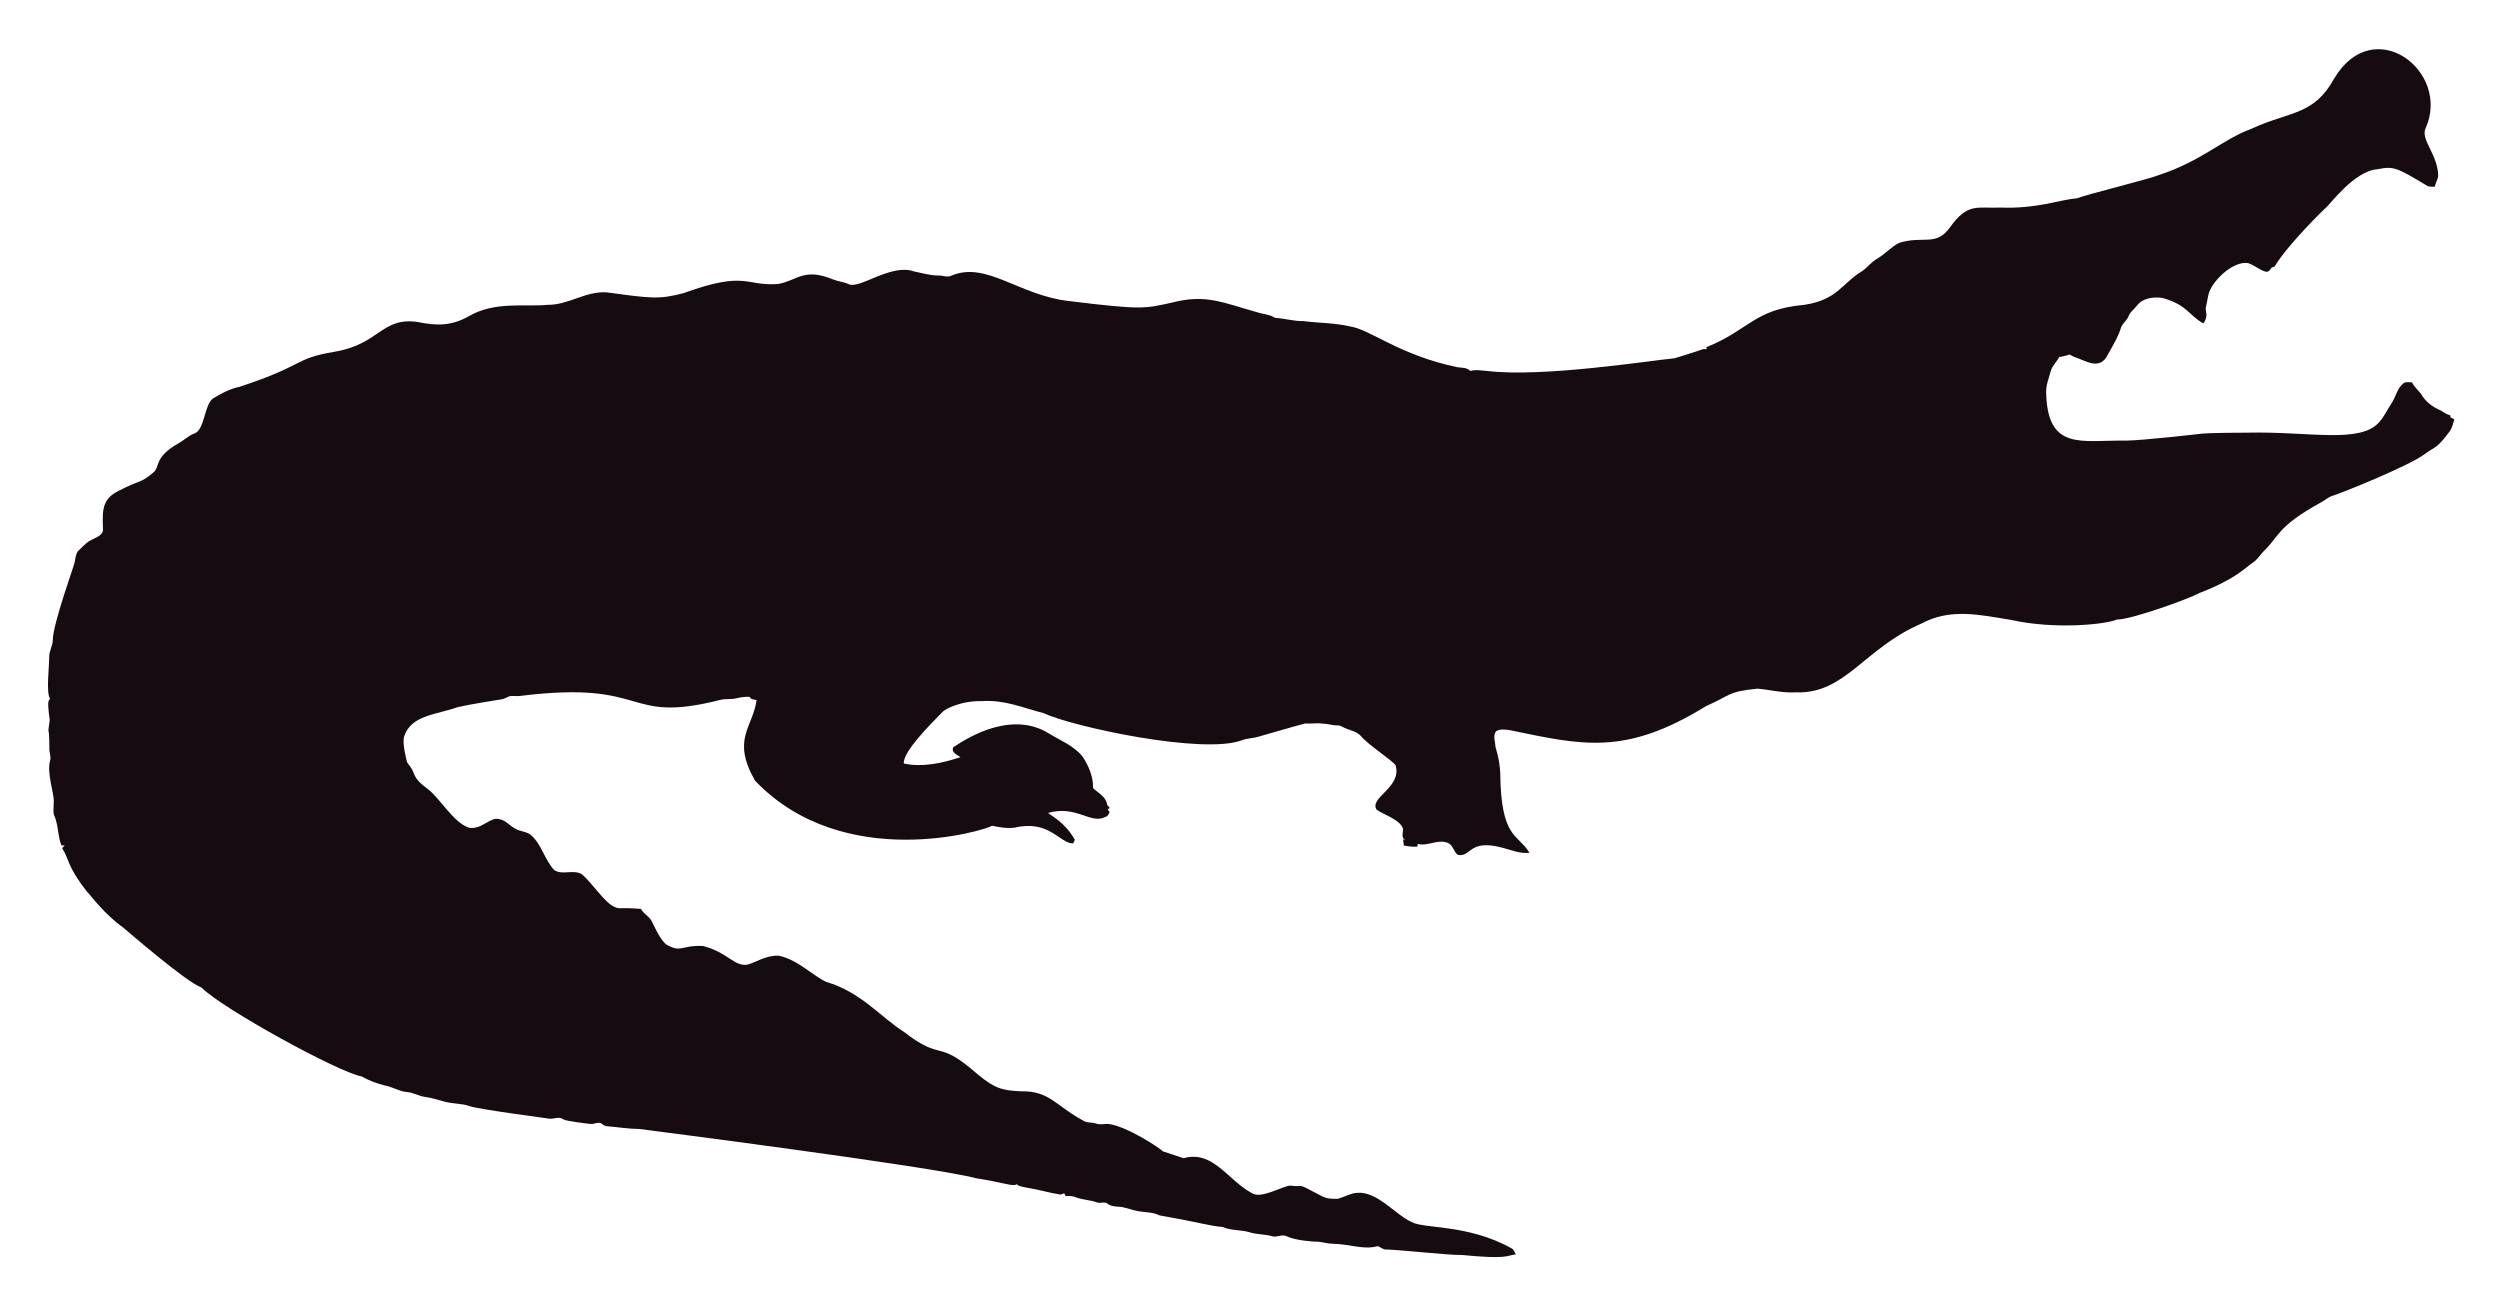
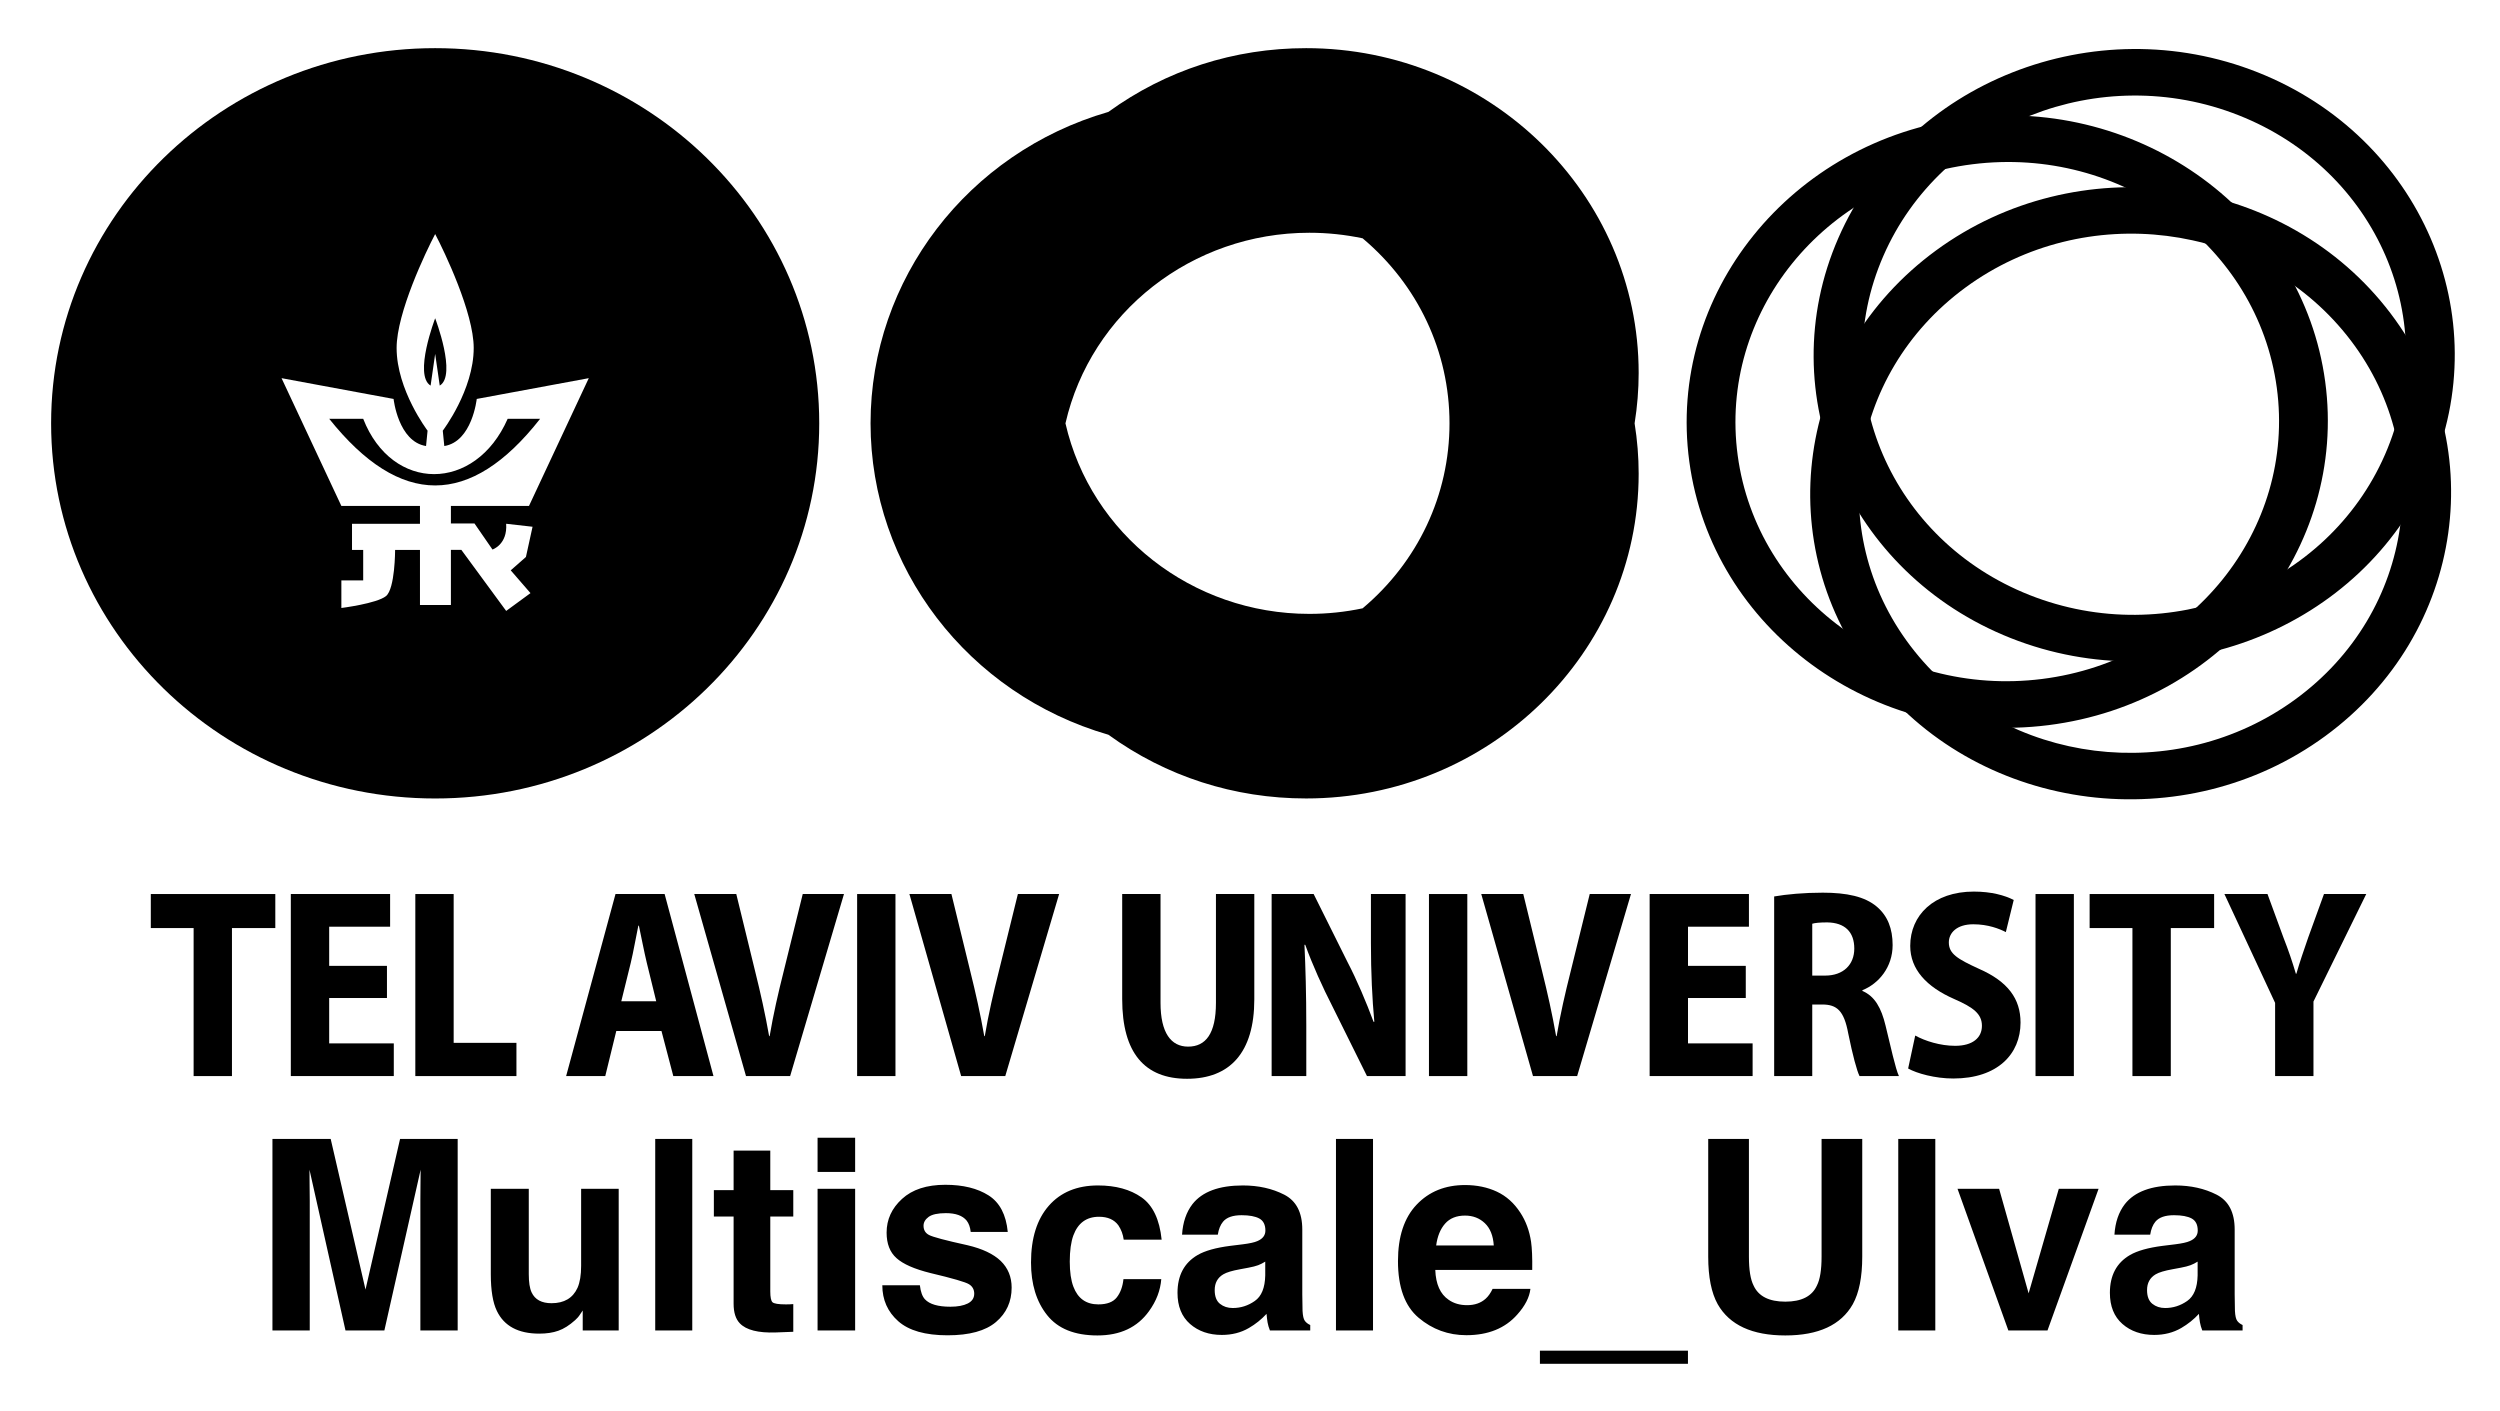
- <svg xmlns="http://www.w3.org/2000/svg" role="img" viewBox="-18.65 -23.65 2659.80 1387.30">
-   <path fill="#160B10" d="M2562.057 112.664c-5.93 12.226 13.089 27.649 13.408 51.328-.967 3.791-2.837 7.289-3.816 11.093-2.417-.267-4.923.089-7.226-.636-33.512-20.05-36.245-21.483-53.631-18.038-24.88 1.775-51.012 38.147-54.547 40.579-1 .685-40.963 39.485-54.967 62.993-1.056.331-2.086.661-3.078 1.005-1.45 2.188-3.295 5.317-6.386 4.363-6.755-1.794-12.047-7.022-18.687-9.083-14.172-2.325-33.569 14.577-40.185 28.126-2.76 5.432-2.862 11.614-4.401 17.415-2.078 5.918 3.558 9.203-2.964 18.611-15.758-8.651-16.89-19.671-43.645-27.108-9.541-1.323-21.002.025-27.146 8.345-2.9 3.956-7.454 6.64-8.994 11.487-1.705 4.223-5.788 6.857-7.569 10.978-3.219 10.775-9.274 20.417-14.705 30.186-7.484 15.043-21.458 7.113-29.639 3.893-3.549-1.501-7.378-2.404-10.482-4.745-3.613 1.31-7.378 2.124-11.131 2.799-2.9 5.19-7.62 9.362-9.184 15.252-1.972 7.442-5.139 14.807-4.771 22.656 1.426 62.435 37.744 50.23 84.657 50.985 18.427-.238 76.659-6.917 77.661-7.06 10.315-1.512 51.103-1.387 52.104-1.425 64.718-1.507 119.253 12.017 139.725-10.991 5.622-6.144 8.955-13.878 13.598-20.735 4.617-7.073 5.915-16.893 13.662-21.562 2.519-.687 5.19-.305 7.81-.242 2.481 5.406 7.582 8.854 10.609 13.891 4.503 7.467 12.047 12.632 19.921 16.041 3.269 1.794 6.144 4.389 9.999 4.936.166.852.369 1.705.598 2.57 1.259.611 2.519 1.208 3.854 1.819-1.196 4.325-2.073 8.854-4.681 12.606-14.981 20.134-15.737 16.079-26.561 24.297-16.513 12.73-90.704 42.38-97.937 44.421-4.63 1.259-8.078 4.719-12.199 6.907-47.689 26.034-44.914 36.755-61.276 51.99-3.969 4.096-6.856 9.273-11.754 12.403-6.886 4.248-16.845 16.908-56.76 32.26-10.994 6.222-73.381 28.559-87.544 28.177-12.182 5.289-66.295 10.873-113.113.394-34.047-5.52-64.247-12.539-95.05 3.905-61.045 26.219-81.054 75.205-133.67 73.195-13.739.903-27.159-2.684-40.745-3.943-32.756 3.396-26.951 6.432-54.687 18.547-86.536 53.421-132.198 41.426-208.888 25.607-4.859-.636-10.304-1.616-14.68 1.259-3.511 4.999-.687 11.232-.509 16.804 2.76 8.879 4.605 18.076 5.037 27.388.678 70.703 18.876 64.615 31.064 85.038-10.38 1.31-20.137-3.346-30.008-5.724-35.054-8.942-31.959 10.974-46.367 7.887-4.376-3.651-5.076-10.864-10.94-12.886-10.482-3.893-20.875 4.033-31.37 1.285-.165.725-.483 2.163-.649 2.875-4.834.432-9.592-.331-14.311-1.196-.153-2.201-.407-4.401-.751-6.551.7.127 2.112.382 2.824.509-5.368-1.387-2.926-7.48-2.862-11.411-2.581-10.171-21.93-15.743-28.266-20.735-7.896-13.101 27.192-23.356 20.29-47.143-4.808-6.385-29.888-22.164-37.17-31.395-4.783-5.063-12.047-5.813-18.013-8.815-1.972-.827-3.791-2.315-6.017-2.239-5.597.191-10.965-1.781-16.537-1.908-6.208-.878-12.441.318-18.661-.076-6.376 1.51-49.471 13.993-49.471 13.993-5.775 1.781-11.97 1.603-17.631 3.791-41.153 15.671-180.401-14.399-211.051-28.838-22.477-5.819-41.27-14.396-65.945-12.772-23.033-.496-39.521 9.215-41.101 11.08-14.156 14.382-42.805 43.009-41.597 55.297 9.881 2.049 27.067 4.244 60.297-6.755-3.6-2.633-10.164-4.859-7.683-10.52 30.91-20.96 69.478-34.528 101.385-14.896 12.454 7.683 26.879 13.128 36.241 24.907 6.449 9.897 11.461 21.384 11.08 33.43 5.483 5.19 14.184 9.464 14.96 17.771.954 1.132 1.883 2.239 2.9 3.371-.56.344-1.679 1.03-2.251 1.361.674 1.081 1.336 2.15 2.022 3.244-1.157 2.112-2.252 4.643-4.923 5.037-15.167 7.923-30.412-12.885-60.589-4.414 4.515 3.914 17.957 10.035 28.495 28.596-.623 1.285-1.221 2.582-1.781 3.893-14.581-.066-25.26-25.439-62.103-16.83-8.065 1.081-16.27-.28-24.119-2.048-5.689 4.616-157.704 51.097-252.241-47.919-25.462-44.516-2.105-56.742 1.616-85.776-2.646-.598-6.259-.445-7.429-3.447-4.834-.216-9.63.547-14.311 1.666-5.343 1.336-10.927.254-16.283 1.527-104.921 26.598-73.475-21.586-213.976-4.058-3.638.483-7.327-.471-10.927.267-2.722 1.043-5.203 2.786-8.129 3.244-1.005.139-35.568 5.632-46.749 8.332-23.248 8.245-49.669 8.494-57.027 31.013-2.544 7.127 2.495 25.23 2.659 26.23.509 2.748 2.964 4.529 4.274 6.907 5.125 7.002 1.576 10.814 17.186 22.287 13.483 9.569 27.903 36.42 44.764 41.877 13.652 2.389 22.508-11.842 32.107-9.146 7.022 1.107 11.334 7.276 17.415 10.317 5.356 3.193 12.365 2.633 17.033 7.162 11.029 10.189 14.018 26.078 24.284 36.878 8.765 5.47 19.972-.979 28.965 4.071 11.309 9.233 25.045 31.634 35.809 35.287 4.836 2.294 4.589-.02 27.477 1.832 2.226 4.796 7.327 7.085 10.253 11.347 2.611 3.387 8.633 20.294 16.715 26.574 16.075 9.185 15.426.491 38.875 1.488 26.056 6.667 32.977 21.713 46.774 19.997 8.688-1.942 19.833-10.206 33.646-9.68 20.419 4.043 37.013 21.857 50.896 27.986 36.199 10.4 58.502 37.92 82.062 52.817 43.011 33.213 34.403 6.396 79.034 45.566 18.208 15.125 26.246 17.04 45.986 17.936 30.318-.751 37.93 16.193 65.525 30.81 4.134 3.155 9.541 1.844 14.196 3.498 4.147 1.463 8.51.394 12.772.369 18.974 1.87 55.059 25.539 58.465 29.232 7.353 2.353 14.667 4.91 22.02 7.276 31.527-8.837 46.862 23.524 72.916 37.323 9.817 6.052 31.604-7.299 40.338-8.179 17.829 2.357 3.781-4.531 33.392 11.016 5.241 3.066 11.589 3.218 17.504 3.028 6.869-1.921 13.204-5.852 20.48-6.348 21.245-1.942 41.314 23.767 57.816 30.975 12.756 7.578 60.29 2.089 106.638 28.189 2.366 1.298 3.155 4.007 4.3 6.284-10.435 1.423-8.676 5.392-56.964.7-16.115.199-61.486-5.252-82.52-5.953-2.824-.572-4.91-3.04-7.772-3.397-15.269 4.072-27.792-2.198-48.492-2.671-5.546-.102-10.825-2.201-16.359-2.162-2.762-.015-21.848-1.008-32.323-6.004-4.758-1.972-9.668 1.654-14.476.293-7.747-2.315-16.003-1.781-23.737-4.121-9.541-3.104-20.277-1.692-29.41-5.865-12.12-.691-23.98-4.714-66.899-12.25-6.984-3.625-14.985-3.091-22.516-4.49-7.416-1.145-14.324-4.643-21.892-4.821-3.727-.204-7.632-.649-10.698-2.939-3.206-2.951-7.645-.127-11.334-1.539-7.531-2.798-15.774-2.646-23.203-5.712-3.282-1.298-6.844-1.17-10.278-1.081-.394-.763-1.183-2.264-1.577-3.015-1.285.636-2.608 1.119-3.982 1.45-12.263-1.87-24.131-5.674-36.394-7.467-3.46-.903-7.404-1.005-10.113-3.6-3.831 2.97-12.398-1.54-43.747-6.411-46.335-12.483-357.594-52.295-357.594-52.295-11.716-.14-23.317-2.023-34.982-3.015-2.442-.127-4.211-1.844-6.068-3.18-3.753-1.387-7.467 1.336-11.271.789-2.02-.195-26.027-2.946-28.838-4.923-4.592-3.587-10.278.216-15.367-.738-2.203-.387-74.203-9.818-84.135-13.242-8.243-2.989-17.224-2.379-25.658-4.529-7.162-1.895-14.209-4.274-21.574-5.254-6.92-.878-13.001-4.923-20.035-5.266-8.319-.878-15.443-5.826-23.648-7.073-8.256-2.252-16.448-5.037-23.775-9.49-23.552-3.584-149.518-72.739-170.649-94.63-16.013-5.37-81.914-62.745-82.914-63.439-21.039-15.096-34.147-33.758-38.964-38.595-21.778-27.726-18.854-34.892-26.396-46.215.916-1.018 1.832-2.01 2.748-3.015-1.145.038-2.29.076-3.435.14-3.651-8.676-3.18-18.28-6.042-27.172-2.062-7.913-2.975-1.701-2.175-19.526.634-7.664-7.675-30.697-3.931-43.518 1.348-4.16-.814-8.281-.751-12.454.068-28.882-2.418-11.02.394-30.657-3.041-22.85-1.09-20.042.305-22.719-4.294-7.378-.844-32.606-.89-44.586-.025-6.246 3.714-11.741 3.867-17.962 0-16.859 22.775-79.378 23.076-82.113 1.056-4.198 1.043-9.032 3.778-12.568 4.338-3.74 7.874-8.485 13.052-11.169 4.745-2.913 11.411-4.172 13.471-10.088.043-16.362-3.503-32.575 15.532-42.157 25.219-13.344 23.115-7.424 38.34-20.379 6.931-5.754.059-15.764 26.434-30.772 5.915-3.129 10.622-8.281 17.046-10.507 11.015-3.661 10.497-31.892 20.099-37.437 8.612-5.33 17.796-10.113 27.795-12.148 71.433-23.584 56.818-29.805 100.939-37.31 48.019-7.907 49.805-36.895 88.244-31.777 19.858 4.163 35.994 4.605 54.61-5.953 27.665-16.35 60.97-9.859 83.919-12.212 22.172.42 41.279-15.29 63.693-13.191 46.138 6.272 54.878 7.691 80.993.738 67.442-24.31 65.094-7.128 100.634-9.706 20.946-3.875 27.233-17.596 58.388-4.91 5.368 2.188 11.283 2.595 16.575 5.025 11.553 5.818 45.215-22.204 69.43-13.535 8.676 1.717 17.262 4.401 26.205 4.401 4.49-.216 9.083 2.252 13.446.293 37.015-16.156 72.304 20.872 125.096 26.815 80.305 9.923 81.3 7.845 110.289 1.603 36.266-9.336 54.189.413 92.111 10.902 5.775 1.717 12.11 1.984 17.237 5.47 10.075.458 19.844 3.638 29.983 3.396 16.588 2.163 33.506 1.819 49.853 5.686 21.982 3.418 52.115 30.498 114.347 43.441 4.681.572 9.999.28 13.586 3.956 5.864-1.844 12.047-.267 18.038-.025 59.148 7.176 174.934-11.359 199.106-13.471 9.82-3.218 19.819-5.966 29.576-9.452 1.488-.674 3.155-.356 4.758-.229-.115-.522-.356-1.577-.483-2.099 45.944-18.548 50.589-40.213 103.827-45.057 35.891-5.17 40.645-23.282 61.836-35.809 5.712-3.969 9.897-9.808 16.028-13.281 8.408-4.872 14.82-12.555 23.559-16.931 25.605-7.944 38.867 4.305 53.847-16.257 19.089-26.933 29.276-20.168 53.605-21.256 38.819 1.522 63.061-8.345 81.948-9.935 11.484-4.495 77.877-20.69 87.061-24.742 45.297-14.857 67.746-37.884 97.505-48.848 42.187-19.404 67.008-14.225 88.74-53.694 41.891-70.568 124.443-7.946 97.366 52.7z" />
+ <svg xmlns="http://www.w3.org/2000/svg" role="img" viewBox="-2.51 -3.26 208.26 117.51">
+   <defs id="defs4192">
+     <clipPath id="clipPath3387" clipPathUnits="userSpaceOnUse">
+       <path id="path3389" d="m 0,0 623.622,0 0,765.354 L 0,765.354 0,0 Z" />
+     </clipPath>
+     <clipPath id="clipPath3435" clipPathUnits="userSpaceOnUse">
+       <path id="path3437" d="m 0,0 623.622,0 0,765.354 L 0,765.354 0,0 Z" />
+     </clipPath>
+     <clipPath id="clipPath3453" clipPathUnits="userSpaceOnUse">
+       <path id="path3455" d="m 0,0 623.622,0 0,765.354 L 0,765.354 0,0 Z" />
+     </clipPath>
+     <clipPath id="clipPath3475" clipPathUnits="userSpaceOnUse">
+       <path id="path3477" d="m 0,0 623.622,0 0,765.354 L 0,765.354 0,0 Z" />
+     </clipPath>
+     <clipPath id="clipPath3491" clipPathUnits="userSpaceOnUse">
+       <path id="path3493" d="m 0,0 623.622,0 0,765.354 L 0,765.354 0,0 Z" />
+     </clipPath>
+   </defs>
+   <g id="layer1" transform="translate(-273.134 -488.684)">
+     <g id="g4059" transform="matrix(1.74138 0 0 -1.74138 -557.097 638.67)">
+       <g id="g3383">
+         <g id="g3385" clip-path="url(#clipPath3387)">
+           <g id="g3391" transform="translate(589.42 66.26)">
+             <path id="path3393" fill="#000" fill-opacity="1" fill-rule="nonzero" stroke="none" d="m 0,0 c -2.765,-6.337 -10.378,-9.346 -17.005,-6.723 -6.627,2.624 -9.758,9.887 -6.994,16.224 2.765,6.337 10.378,9.347 17.006,6.723 C -0.367,13.6 2.765,6.337 0,0 m 2.154,-0.853 c 3.255,7.463 -0.445,16.047 -8.249,19.137 -7.805,3.09 -16.803,-0.468 -20.058,-7.93 -3.256,-7.462 0.445,-16.047 8.25,-19.137 7.804,-3.09 16.801,0.468 20.057,7.93" />
+           </g>
+           <g id="g3395" transform="translate(566.916 56.845)">
+             <path id="path3397" fill="#000" fill-opacity="1" fill-rule="nonzero" stroke="none" d="m 0,0 c -4.358,5.441 -3.262,13.236 2.445,17.412 5.709,4.176 13.867,3.151 18.224,-2.29 C 25.026,9.682 23.931,1.886 18.224,-2.29 12.516,-6.466 4.357,-5.44 0,0 M -1.855,-1.357 C 3.276,-7.764 12.918,-8.976 19.64,-4.058 26.362,0.859 27.655,10.073 22.524,16.479 17.394,22.886 7.751,24.098 1.029,19.18 -5.692,14.263 -6.986,5.05 -1.855,-1.357" />
+           </g>
+           <g id="g3399" transform="translate(569.683 80.145)">
+             <path id="path3401" fill="#000" fill-opacity="1" fill-rule="nonzero" stroke="none" d="m 0,0 c 7.122,0.896 13.639,-3.889 14.559,-10.689 0.919,-6.799 -4.108,-13.038 -11.23,-13.934 -7.121,-0.896 -13.639,3.89 -14.559,10.689 C -12.149,-7.134 -7.121,-0.896 0,0 m -0.299,2.21 c -8.386,-1.055 -14.329,-8.428 -13.246,-16.435 1.083,-8.008 8.787,-13.664 17.173,-12.608 8.386,1.055 14.328,8.428 13.246,16.436 C 15.791,-2.39 8.088,3.266 -0.299,2.21" />
+           </g>
+           <g id="g3403" transform="translate(553.715 70.16)">
+             <path id="path3405" fill="#000" fill-opacity="1" fill-rule="nonzero" stroke="none" d="m 0,0 c 0,8.568 -7.136,15.539 -15.908,15.539 -3.446,0 -6.705,-1.053 -9.459,-3.05 -6.724,-1.945 -11.378,-8.003 -11.378,-14.897 0,-6.894 4.655,-12.953 11.379,-14.898 2.753,-1.996 6.012,-3.048 9.458,-3.048 8.772,0 15.908,6.97 15.908,15.537 0,0.797 -0.065,1.605 -0.194,2.408 C -0.065,-1.605 0,-0.796 0,0 m -13.205,-11.258 c -0.836,-0.177 -1.69,-0.266 -2.548,-0.266 -5.617,0 -10.452,3.807 -11.668,9.115 1.216,5.31 6.051,9.117 11.668,9.117 0.858,0 1.712,-0.089 2.548,-0.266 2.648,-2.227 4.156,-5.424 4.156,-8.85 0,-3.426 -1.508,-6.623 -4.156,-8.85" />
+           </g>
+           <g id="g3407" transform="translate(501.164 67.969)">
+             <path id="path3409" fill="#000" fill-opacity="1" fill-rule="nonzero" stroke="none" d="m 0,0 -1.553,0 c -1.553,-3.53 -5.531,-3.53 -6.912,0 l -1.626,0 C -6.696,-4.252 -3.333,-4.252 0,0" />
+           </g>
+           <g id="g3411" transform="translate(496.142 85.699)">
+             <path id="path3413" fill="#000" fill-opacity="1" fill-rule="nonzero" stroke="none" d="m 0,0 c -10.147,0 -18.372,-8.035 -18.372,-17.947 0,-9.911 8.225,-17.947 18.372,-17.947 10.147,0 18.373,8.036 18.373,17.947 C 18.373,-8.035 10.147,0 0,0 m 1.881,-22.738 0.861,-1.247 c 0,0 0.726,0.239 0.654,1.233 l 1.263,-0.143 -0.317,-1.446 -0.727,-0.639 0.945,-1.09 -1.163,-0.852 -2.144,2.921 -0.5,0 0,-2.637 -1.48,0 0,2.633 -1.189,0 c 0,0 0,-1.852 -0.436,-2.207 -0.437,-0.355 -2.135,-0.569 -2.135,-0.569 l 0,1.318 1.044,0 0,1.458 -0.535,0 0,1.252 3.251,0 0,0.853 -3.76,0 -2.862,6.113 5.36,-0.994 c 0,0 0.219,-2.04 1.553,-2.253 l 0.073,0.735 c 0,0 -1.481,1.943 -1.481,3.957 0,1.681 1.402,4.61 1.844,5.449 0.443,-0.839 1.844,-3.768 1.844,-5.449 0,-2.014 -1.48,-3.957 -1.48,-3.957 l 0.073,-0.735 c 1.334,0.213 1.552,2.253 1.552,2.253 l 5.36,0.994 -2.861,-6.113 -3.735,0 0,-0.838 1.128,0 z" />
+           </g>
+           <g id="g3415" transform="translate(495.924 69.556)">
+             <path id="path3417" fill="#000" fill-opacity="1" fill-rule="nonzero" stroke="none" d="M 0,0 0.218,1.517 0.437,0 C 1.263,0.497 0.218,3.221 0.218,3.221 0.218,3.221 -0.825,0.497 0,0" />
+           </g>
+         </g>
+       </g>
+       <g id="g3419" transform="translate(484.587 43.606)">
+         <path id="path3421" fill="#000" fill-opacity="1" fill-rule="nonzero" stroke="none" d="m 0,0 -2.048,0 0,1.628 5.956,0 0,-1.628 -2.074,0 0,-7.081 L 0,-7.081 0,0 Z" />
+       </g>
+       <g id="g3423" transform="translate(493.836 40.26)">
+         <path id="path3425" fill="#000" fill-opacity="1" fill-rule="nonzero" stroke="none" d="m 0,0 -2.764,0 0,-2.171 3.091,0 0,-1.563 -4.926,0 0,8.709 4.75,0 0,-1.564 -2.915,0 0,-1.873 L 0,1.538 0,0 Z" />
+       </g>
+       <g id="g3427" transform="translate(495.193 45.234)">
+         <path id="path3429" fill="#000" fill-opacity="1" fill-rule="nonzero" stroke="none" d="m 0,0 1.834,0 0,-7.119 3.003,0 0,-1.59 L 0,-8.709 0,0 Z" />
+       </g>
+       <g id="g3431">
+         <g id="g3433" clip-path="url(#clipPath3435)">
+           <g id="g3439" transform="translate(504.807 38.683)">
+             <path id="path3441" fill="#000" fill-opacity="1" fill-rule="nonzero" stroke="none" d="m 0,0 -0.528,-2.158 -1.872,0 2.362,8.709 2.35,0 2.337,-8.709 -1.922,0 L 2.161,0 0,0 Z M 1.91,1.421 1.457,3.269 C 1.332,3.786 1.194,4.509 1.081,5.039 l -0.026,0 C 0.942,4.509 0.817,3.773 0.691,3.256 l -0.452,-1.835 1.671,0 z" />
+           </g>
+           <g id="g3443" transform="translate(511.012 36.525)">
+             <path id="path3445" fill="#000" fill-opacity="1" fill-rule="nonzero" stroke="none" d="m 0,0 -2.475,8.709 2.01,0 L 0.44,5 C 0.691,3.993 0.917,2.985 1.106,1.912 l 0.025,0 c 0.176,1.047 0.415,2.081 0.666,3.076 l 0.917,3.721 1.973,0 L 2.111,0 0,0 Z" />
+           </g>
+         </g>
+       </g>
+       <path id="path3447" fill="#000" fill-opacity="1" fill-rule="nonzero" stroke="none" d="m 518.162,36.525 -1.834,0 0,8.709 1.834,0 0,-8.709 z" />
+       <g id="g3449">
+         <g id="g3451" clip-path="url(#clipPath3453)">
+           <g id="g3457" transform="translate(521.304 36.525)">
+             <path id="path3459" fill="#000" fill-opacity="1" fill-rule="nonzero" stroke="none" d="m 0,0 -2.475,8.709 2.01,0 L 0.44,5 C 0.691,3.993 0.917,2.985 1.106,1.912 l 0.025,0 c 0.176,1.047 0.415,2.081 0.666,3.076 l 0.917,3.721 1.973,0 L 2.111,0 0,0 Z" />
+           </g>
+           <g id="g3461" transform="translate(530.842 45.234)">
+             <path id="path3463" fill="#000" fill-opacity="1" fill-rule="nonzero" stroke="none" d="M 0,0 0,-5.207 C 0,-6.642 0.503,-7.3 1.319,-7.3 c 0.842,0 1.332,0.62 1.332,2.093 l 0,5.207 1.835,0 0,-5.039 c 0,-2.546 -1.169,-3.799 -3.217,-3.799 -2.023,0 -3.103,1.228 -3.103,3.812 L -1.834,0 0,0 Z" />
+           </g>
+           <g id="g3465" transform="translate(536.157 36.525)">
+             <path id="path3467" fill="#000" fill-opacity="1" fill-rule="nonzero" stroke="none" d="m 0,0 0,8.709 2.01,0 1.621,-3.256 C 4.071,4.613 4.536,3.515 4.875,2.597 l 0.038,0 C 4.812,3.682 4.75,4.949 4.75,6.357 l 0,2.352 1.658,0 L 6.408,0 4.561,0 2.902,3.346 C 2.45,4.225 1.948,5.336 1.608,6.28 l -0.038,0 C 1.621,5.207 1.658,3.941 1.658,2.416 L 1.658,0 0,0 Z" />
+           </g>
+         </g>
+       </g>
+       <path id="path3469" fill="#000" fill-opacity="1" fill-rule="nonzero" stroke="none" d="m 545.518,36.525 -1.835,0 0,8.709 1.835,0 0,-8.709 z" />
+       <g id="g3471">
+         <g id="g3473" clip-path="url(#clipPath3475)">
+           <g id="g3479" transform="translate(548.66 36.525)">
+             <path id="path3481" fill="#000" fill-opacity="1" fill-rule="nonzero" stroke="none" d="m 0,0 -2.475,8.709 2.01,0 L 0.44,5 C 0.691,3.993 0.918,2.985 1.106,1.912 l 0.025,0 c 0.176,1.047 0.415,2.081 0.666,3.076 l 0.917,3.721 1.973,0 L 2.112,0 0,0 Z" />
+           </g>
+         </g>
+       </g>
+       <g id="g3483" transform="translate(558.839 40.26)">
+         <path id="path3485" fill="#000" fill-opacity="1" fill-rule="nonzero" stroke="none" d="m 0,0 -2.764,0 0,-2.171 3.091,0 0,-1.563 -4.926,0 0,8.709 4.75,0 0,-1.564 -2.915,0 0,-1.873 L 0,1.538 0,0 Z" />
+       </g>
+       <g id="g3487">
+         <g id="g3489" clip-path="url(#clipPath3491)">
+           <g id="g3495" transform="translate(560.197 45.118)">
+             <path id="path3497" fill="#000" fill-opacity="1" fill-rule="nonzero" stroke="none" d="m 0,0 c 0.591,0.103 1.42,0.181 2.325,0.181 1.143,0 2.01,-0.181 2.588,-0.672 0.515,-0.439 0.754,-1.047 0.754,-1.835 0,-1.059 -0.666,-1.847 -1.445,-2.158 l 0,-0.038 c 0.59,-0.246 0.905,-0.814 1.106,-1.654 0.238,-0.969 0.477,-2.08 0.641,-2.417 l -1.885,0 c -0.126,0.246 -0.327,0.995 -0.541,2.042 -0.2,1.085 -0.54,1.382 -1.244,1.382 l -0.477,0 0,-3.424 L 0,-8.593 0,0 Z m 1.822,-3.786 0.616,0 c 0.879,0 1.395,0.53 1.395,1.292 0,0.801 -0.453,1.241 -1.295,1.253 -0.364,0 -0.59,-0.025 -0.716,-0.064 l 0,-2.481 z" />
+           </g>
+           <g id="g3499" transform="translate(566.945 38.464)">
+             <path id="path3501" fill="#000" fill-opacity="1" fill-rule="nonzero" stroke="none" d="m 0,0 c 0.465,-0.258 1.194,-0.491 1.91,-0.491 0.841,0 1.281,0.387 1.281,0.956 0,0.568 -0.402,0.879 -1.319,1.279 -1.331,0.582 -2.111,1.422 -2.111,2.546 0,1.46 1.119,2.597 3.041,2.597 0.842,0 1.482,-0.181 1.91,-0.401 L 4.335,4.949 C 4.033,5.104 3.493,5.323 2.777,5.323 1.985,5.323 1.608,4.91 1.608,4.457 1.608,3.915 2.01,3.669 3.053,3.191 4.436,2.584 5.038,1.757 5.038,0.62 c 0,-1.499 -1.093,-2.675 -3.216,-2.675 -0.879,0 -1.747,0.246 -2.161,0.478 L 0,0 Z" />
+           </g>
+         </g>
+       </g>
+       <path id="path3503" fill="#000" fill-opacity="1" fill-rule="nonzero" stroke="none" d="m 574.534,36.525 -1.834,0 0,8.709 1.834,0 0,-8.709 z" />
+       <g id="g3505" transform="translate(577.336 43.606)">
+         <path id="path3507" fill="#000" fill-opacity="1" fill-rule="nonzero" stroke="none" d="m 0,0 -2.048,0 0,1.628 5.956,0 0,-1.628 -2.073,0 0,-7.081 L 0,-7.081 0,0 Z" />
+       </g>
+       <g id="g3517" transform="translate(584.161 36.525)">
+         <path id="path3519" fill="#000" fill-opacity="1" fill-rule="nonzero" stroke="none" d="m 0,0 0,3.502 -2.425,5.207 2.061,0 0.767,-2.093 C 0.641,6.008 0.817,5.492 0.993,4.897 l 0.025,0 C 1.181,5.466 1.37,6.008 1.584,6.629 l 0.754,2.08 2.022,0 L 1.835,3.566 1.835,0 0,0 Z" />
+       </g>
+     </g>
+   </g>
+   <path d="M39.83 3.62L30.48 44.37L21.06 3.62L5.31 3.62L5.31 55.44L15.40 55.44L15.40 20.39C15.40 19.38 15.39 17.97 15.36 16.15C15.34 14.34 15.33 12.94 15.33 11.95L25.07 55.44L35.58 55.44L45.39 11.95C45.39 12.94 45.38 14.34 45.35 16.15C45.33 17.97 45.32 19.38 45.32 20.39L45.32 55.44L55.41 55.44L55.41 3.62ZM74.64 17.12L64.37 17.12L64.37 40.22C64.37 44.60 64.92 47.92 66.02 50.17C67.99 54.25 71.81 56.29 77.48 56.29C79.45 56.29 81.17 56.03 82.63 55.51C84.10 55.00 85.62 54.04 87.19 52.63C87.70 52.18 88.15 51.67 88.52 51.08C88.90 50.50 89.13 50.14 89.23 50.03L89.23 55.44L98.96 55.44L98.96 17.12L88.80 17.12L88.80 37.97C88.80 40.43 88.48 42.41 87.82 43.91C86.55 46.68 84.21 48.06 80.79 48.06C78.12 48.06 76.32 47.09 75.41 45.14C74.89 44.04 74.64 42.40 74.64 40.22ZM81.67 16.10ZM118.86 55.44L118.86 3.62L108.84 3.62L108.84 55.44ZM124.70 24.61L130.04 24.61L130.04 48.20C130.04 50.59 130.61 52.36 131.73 53.51C133.46 55.31 136.70 56.13 141.43 55.97L146.18 55.79L146.18 48.30C145.85 48.33 145.52 48.35 145.18 48.36C144.84 48.37 144.52 48.38 144.21 48.38C142.17 48.38 140.95 48.18 140.55 47.79C140.16 47.41 139.96 46.43 139.96 44.86L139.96 24.61L146.18 24.61L146.18 17.47L139.96 17.47L139.96 6.79L130.04 6.79L130.04 17.47L124.70 17.47ZM162.91 12.55L162.91 3.30L152.75 3.30L152.75 12.55ZM152.75 17.12L152.75 55.44L162.91 55.44L162.91 17.12ZM180.42 43.21L170.26 43.21C170.26 47.14 171.70 50.38 174.57 52.93C177.44 55.47 181.89 56.74 187.91 56.74C193.82 56.74 198.18 55.54 201.01 53.14C203.83 50.74 205.24 47.64 205.24 43.84C205.24 40.96 204.26 38.55 202.29 36.63C200.30 34.73 197.31 33.32 193.32 32.38C187.35 31.07 183.87 30.14 182.88 29.60C181.90 29.09 181.41 28.25 181.41 27.11C181.41 26.19 181.87 25.39 182.79 24.71C183.72 24.04 185.27 23.70 187.45 23.70C190.10 23.70 191.98 24.37 193.08 25.73C193.66 26.48 194.03 27.50 194.17 28.79L204.19 28.79C203.74 24.11 202.01 20.81 199.00 18.90C195.99 16.99 192.09 16.03 187.31 16.03C182.27 16.03 178.37 17.30 175.59 19.85C172.81 22.39 171.42 25.43 171.42 28.97C171.42 31.97 172.31 34.27 174.09 35.86C175.88 37.48 178.93 38.82 183.27 39.90C189.29 41.33 192.77 42.34 193.71 42.93C194.65 43.51 195.12 44.37 195.12 45.49C195.12 46.66 194.54 47.54 193.38 48.13C192.22 48.71 190.65 49.01 188.68 49.01C185.33 49.01 183.04 48.34 181.79 47.00C181.09 46.25 180.63 44.99 180.42 43.21ZM188.09 16.10ZM235.55 30.87L245.81 30.87C245.25 25.41 243.44 21.60 240.38 19.44C237.32 17.29 233.39 16.21 228.59 16.21C222.94 16.21 218.51 18.04 215.30 21.69C212.09 25.35 210.48 30.47 210.48 37.05C210.48 42.89 211.93 47.64 214.84 51.29C217.75 54.95 222.28 56.78 228.45 56.78C234.61 56.78 239.26 54.59 242.40 50.20C244.37 47.48 245.47 44.60 245.71 41.55L235.48 41.55C235.27 43.57 234.67 45.21 233.68 46.48C232.70 47.74 231.04 48.38 228.69 48.38C225.39 48.38 223.14 46.78 221.94 43.59C221.29 41.88 220.96 39.62 220.96 36.81C220.96 33.86 221.29 31.49 221.94 29.71C223.18 26.36 225.49 24.68 228.87 24.68C231.23 24.68 232.98 25.45 234.11 27C234.88 28.15 235.36 29.44 235.55 30.87ZM228.76 16.10ZM273.83 36.81L273.83 40.54C273.76 43.89 272.82 46.20 271.00 47.46C269.19 48.73 267.20 49.36 265.04 49.36C263.68 49.36 262.53 48.98 261.58 48.22C260.63 47.46 260.16 46.22 260.16 44.51C260.16 42.59 260.93 41.17 262.48 40.25C263.39 39.71 264.90 39.26 267.01 38.88L269.26 38.46C270.39 38.25 271.27 38.02 271.92 37.78C272.56 37.53 273.20 37.21 273.83 36.81ZM267.75 32.13L264.34 32.55C260.47 33.05 257.54 33.87 255.55 35.02C251.92 37.13 250.10 40.54 250.10 45.25C250.10 48.88 251.23 51.69 253.49 53.67C255.76 55.65 258.62 56.64 262.09 56.64C264.81 56.64 267.25 56.02 269.40 54.77C271.21 53.72 272.80 52.44 274.18 50.94C274.25 51.81 274.35 52.58 274.46 53.26C274.58 53.94 274.79 54.67 275.10 55.44L286.00 55.44L286.00 53.96C285.34 53.66 284.85 53.27 284.52 52.80C284.19 52.34 283.99 51.45 283.92 50.13C283.88 48.40 283.85 46.92 283.85 45.70L283.85 28.13C283.85 23.51 282.22 20.37 278.96 18.70C275.71 17.04 271.98 16.21 267.79 16.21C261.34 16.21 256.79 17.89 254.14 21.27C252.48 23.43 251.54 26.18 251.33 29.53L261 29.53C261.23 28.05 261.70 26.88 262.41 26.02C263.39 24.84 265.07 24.26 267.43 24.26C269.54 24.26 271.14 24.56 272.23 25.15C273.32 25.75 273.87 26.84 273.87 28.41C273.87 29.70 273.15 30.64 271.72 31.25C270.93 31.61 269.60 31.90 267.75 32.13ZM268.28 16.10ZM302.98 55.44L302.98 3.62L292.96 3.62L292.96 55.44ZM322.47 26.54C323.75 25.09 325.55 24.36 327.87 24.36C330.00 24.36 331.79 25.05 333.23 26.42C334.67 27.79 335.47 29.80 335.64 32.45L320.06 32.45C320.39 29.96 321.19 28.00 322.47 26.54ZM336.48 17.89C333.93 16.70 331.05 16.10 327.87 16.10C322.50 16.10 318.13 17.87 314.77 21.41C311.41 24.95 309.73 30.04 309.73 36.67C309.73 43.75 311.59 48.86 315.32 52.00C319.04 55.14 323.34 56.71 328.22 56.71C334.13 56.71 338.72 54.84 342 51.12C344.11 48.77 345.29 46.46 345.55 44.19L335.32 44.19C334.78 45.32 334.16 46.20 333.46 46.83C332.17 48.00 330.49 48.59 328.43 48.59C326.48 48.59 324.82 48.11 323.44 47.14C321.16 45.60 319.96 42.90 319.82 39.06L346.04 39.06C346.09 35.75 345.98 33.22 345.73 31.46C345.28 28.46 344.31 25.83 342.81 23.55C341.14 20.98 339.04 19.09 336.48 17.89ZM328.57 16.10ZM348.12 64.44L388.16 64.44L388.16 60.89L348.12 60.89ZM393.64 3.62L393.64 35.47C393.64 40.98 394.50 45.27 396.21 48.34C399.42 53.96 405.52 56.78 414.49 56.78C423.47 56.78 429.55 53.96 432.74 48.34C434.45 45.27 435.30 40.98 435.30 35.47L435.30 3.62L424.30 3.62L424.30 35.47C424.30 39.04 423.88 41.64 423.04 43.28C421.72 46.18 418.88 47.64 414.49 47.64C410.09 47.64 407.23 46.18 405.91 43.28C405.07 41.64 404.65 39.04 404.65 35.47L404.65 3.62ZM414.49 3.62ZM455.06 55.44L455.06 3.62L445.04 3.62L445.04 55.44ZM488.46 17.12L480.30 45.39L472.32 17.12L461.07 17.12L474.82 55.44L485.40 55.44L499.22 17.12ZM526.01 36.81L526.01 40.54C525.94 43.89 524.99 46.20 523.18 47.46C521.36 48.73 519.37 49.36 517.22 49.36C515.86 49.36 514.71 48.98 513.76 48.22C512.81 47.46 512.33 46.22 512.33 44.51C512.33 42.59 513.11 41.17 514.65 40.25C515.57 39.71 517.08 39.26 519.19 38.88L521.44 38.46C522.56 38.25 523.45 38.02 524.09 37.78C524.74 37.53 525.38 37.21 526.01 36.81ZM519.93 32.13L516.52 32.55C512.65 33.05 509.72 33.87 507.73 35.02C504.09 37.13 502.28 40.54 502.28 45.25C502.28 48.88 503.41 51.69 505.67 53.67C507.93 55.65 510.80 56.64 514.27 56.64C516.98 56.64 519.42 56.02 521.58 54.77C523.38 53.72 524.98 52.44 526.36 50.94C526.43 51.81 526.52 52.58 526.64 53.26C526.76 53.94 526.97 54.67 527.27 55.44L538.17 55.44L538.17 53.96C537.52 53.66 537.02 53.27 536.70 52.80C536.37 52.34 536.17 51.45 536.10 50.13C536.05 48.40 536.03 46.92 536.03 45.70L536.03 28.13C536.03 23.51 534.40 20.37 531.14 18.70C527.88 17.04 524.16 16.21 519.96 16.21C513.52 16.21 508.97 17.89 506.32 21.27C504.66 23.43 503.72 26.18 503.51 29.53L513.18 29.53C513.41 28.05 513.88 26.88 514.58 26.02C515.57 24.84 517.24 24.26 519.61 24.26C521.72 24.26 523.32 24.56 524.41 25.15C525.50 25.75 526.04 26.84 526.04 28.41C526.04 29.70 525.33 30.64 523.90 31.25C523.10 31.61 521.78 31.90 519.93 32.13ZM520.45 16.10Z" transform="matrix(.308 0 0 .308 18.55 90.5)" />
</svg>
